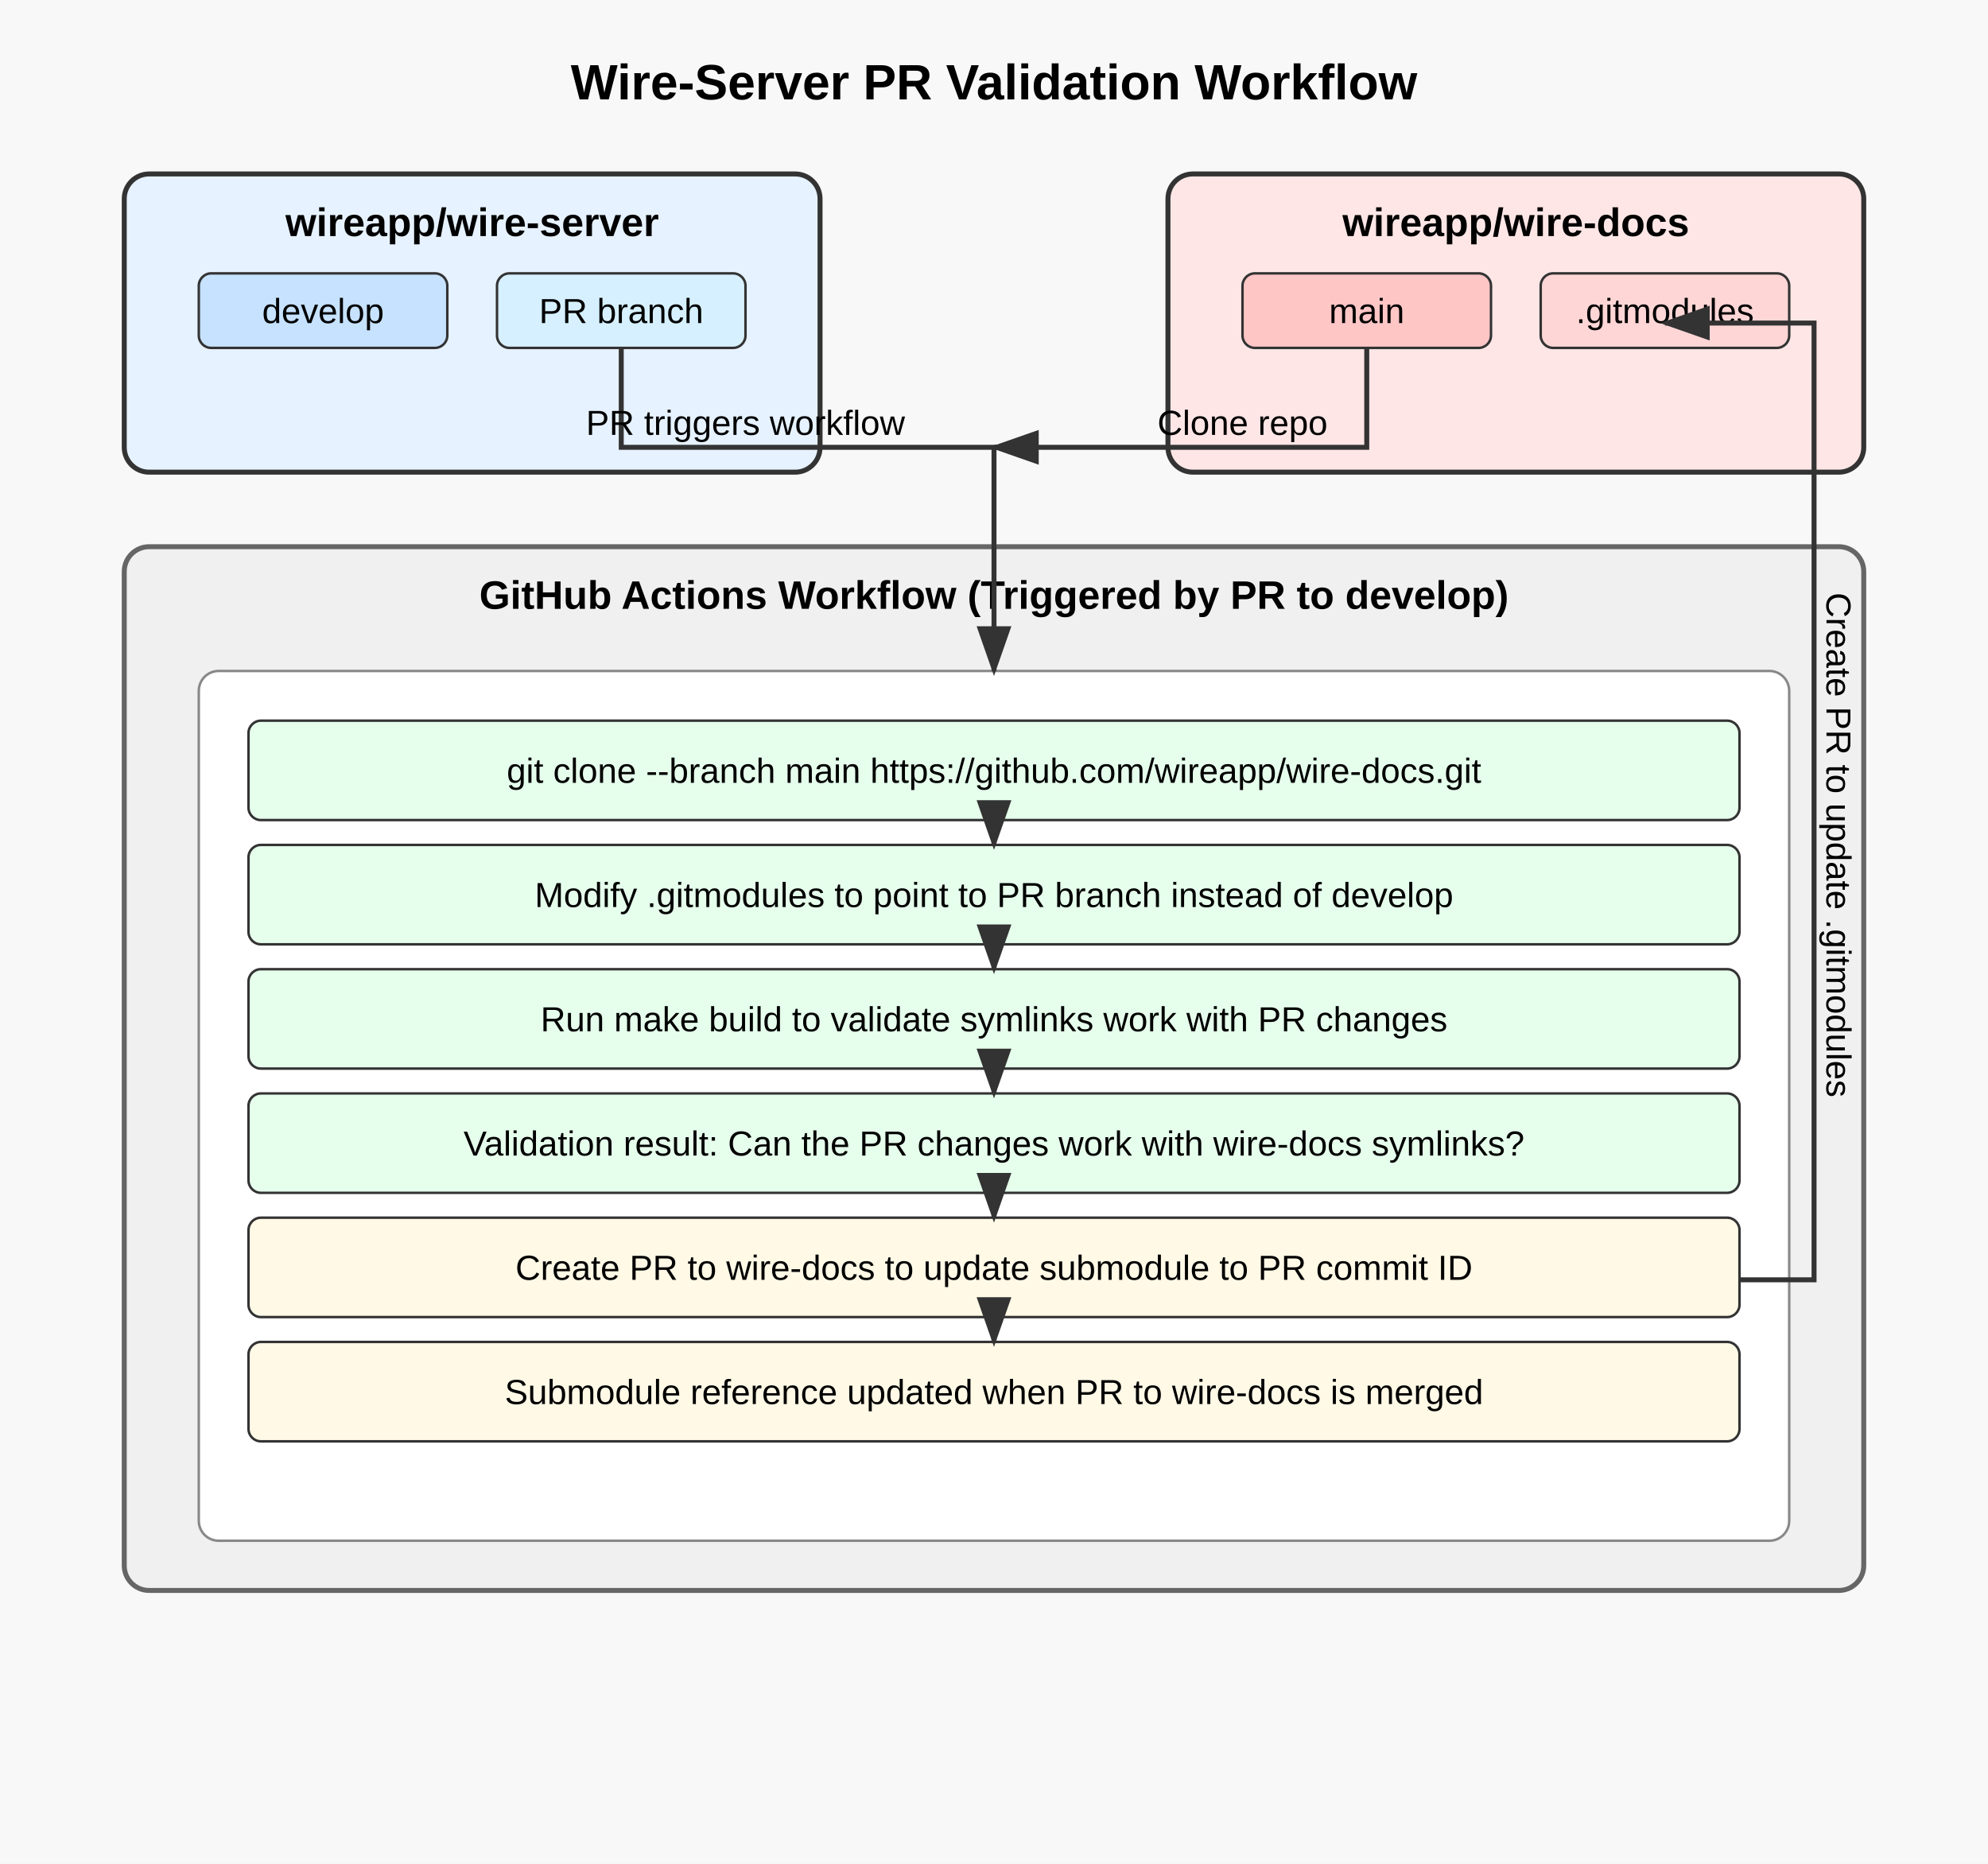
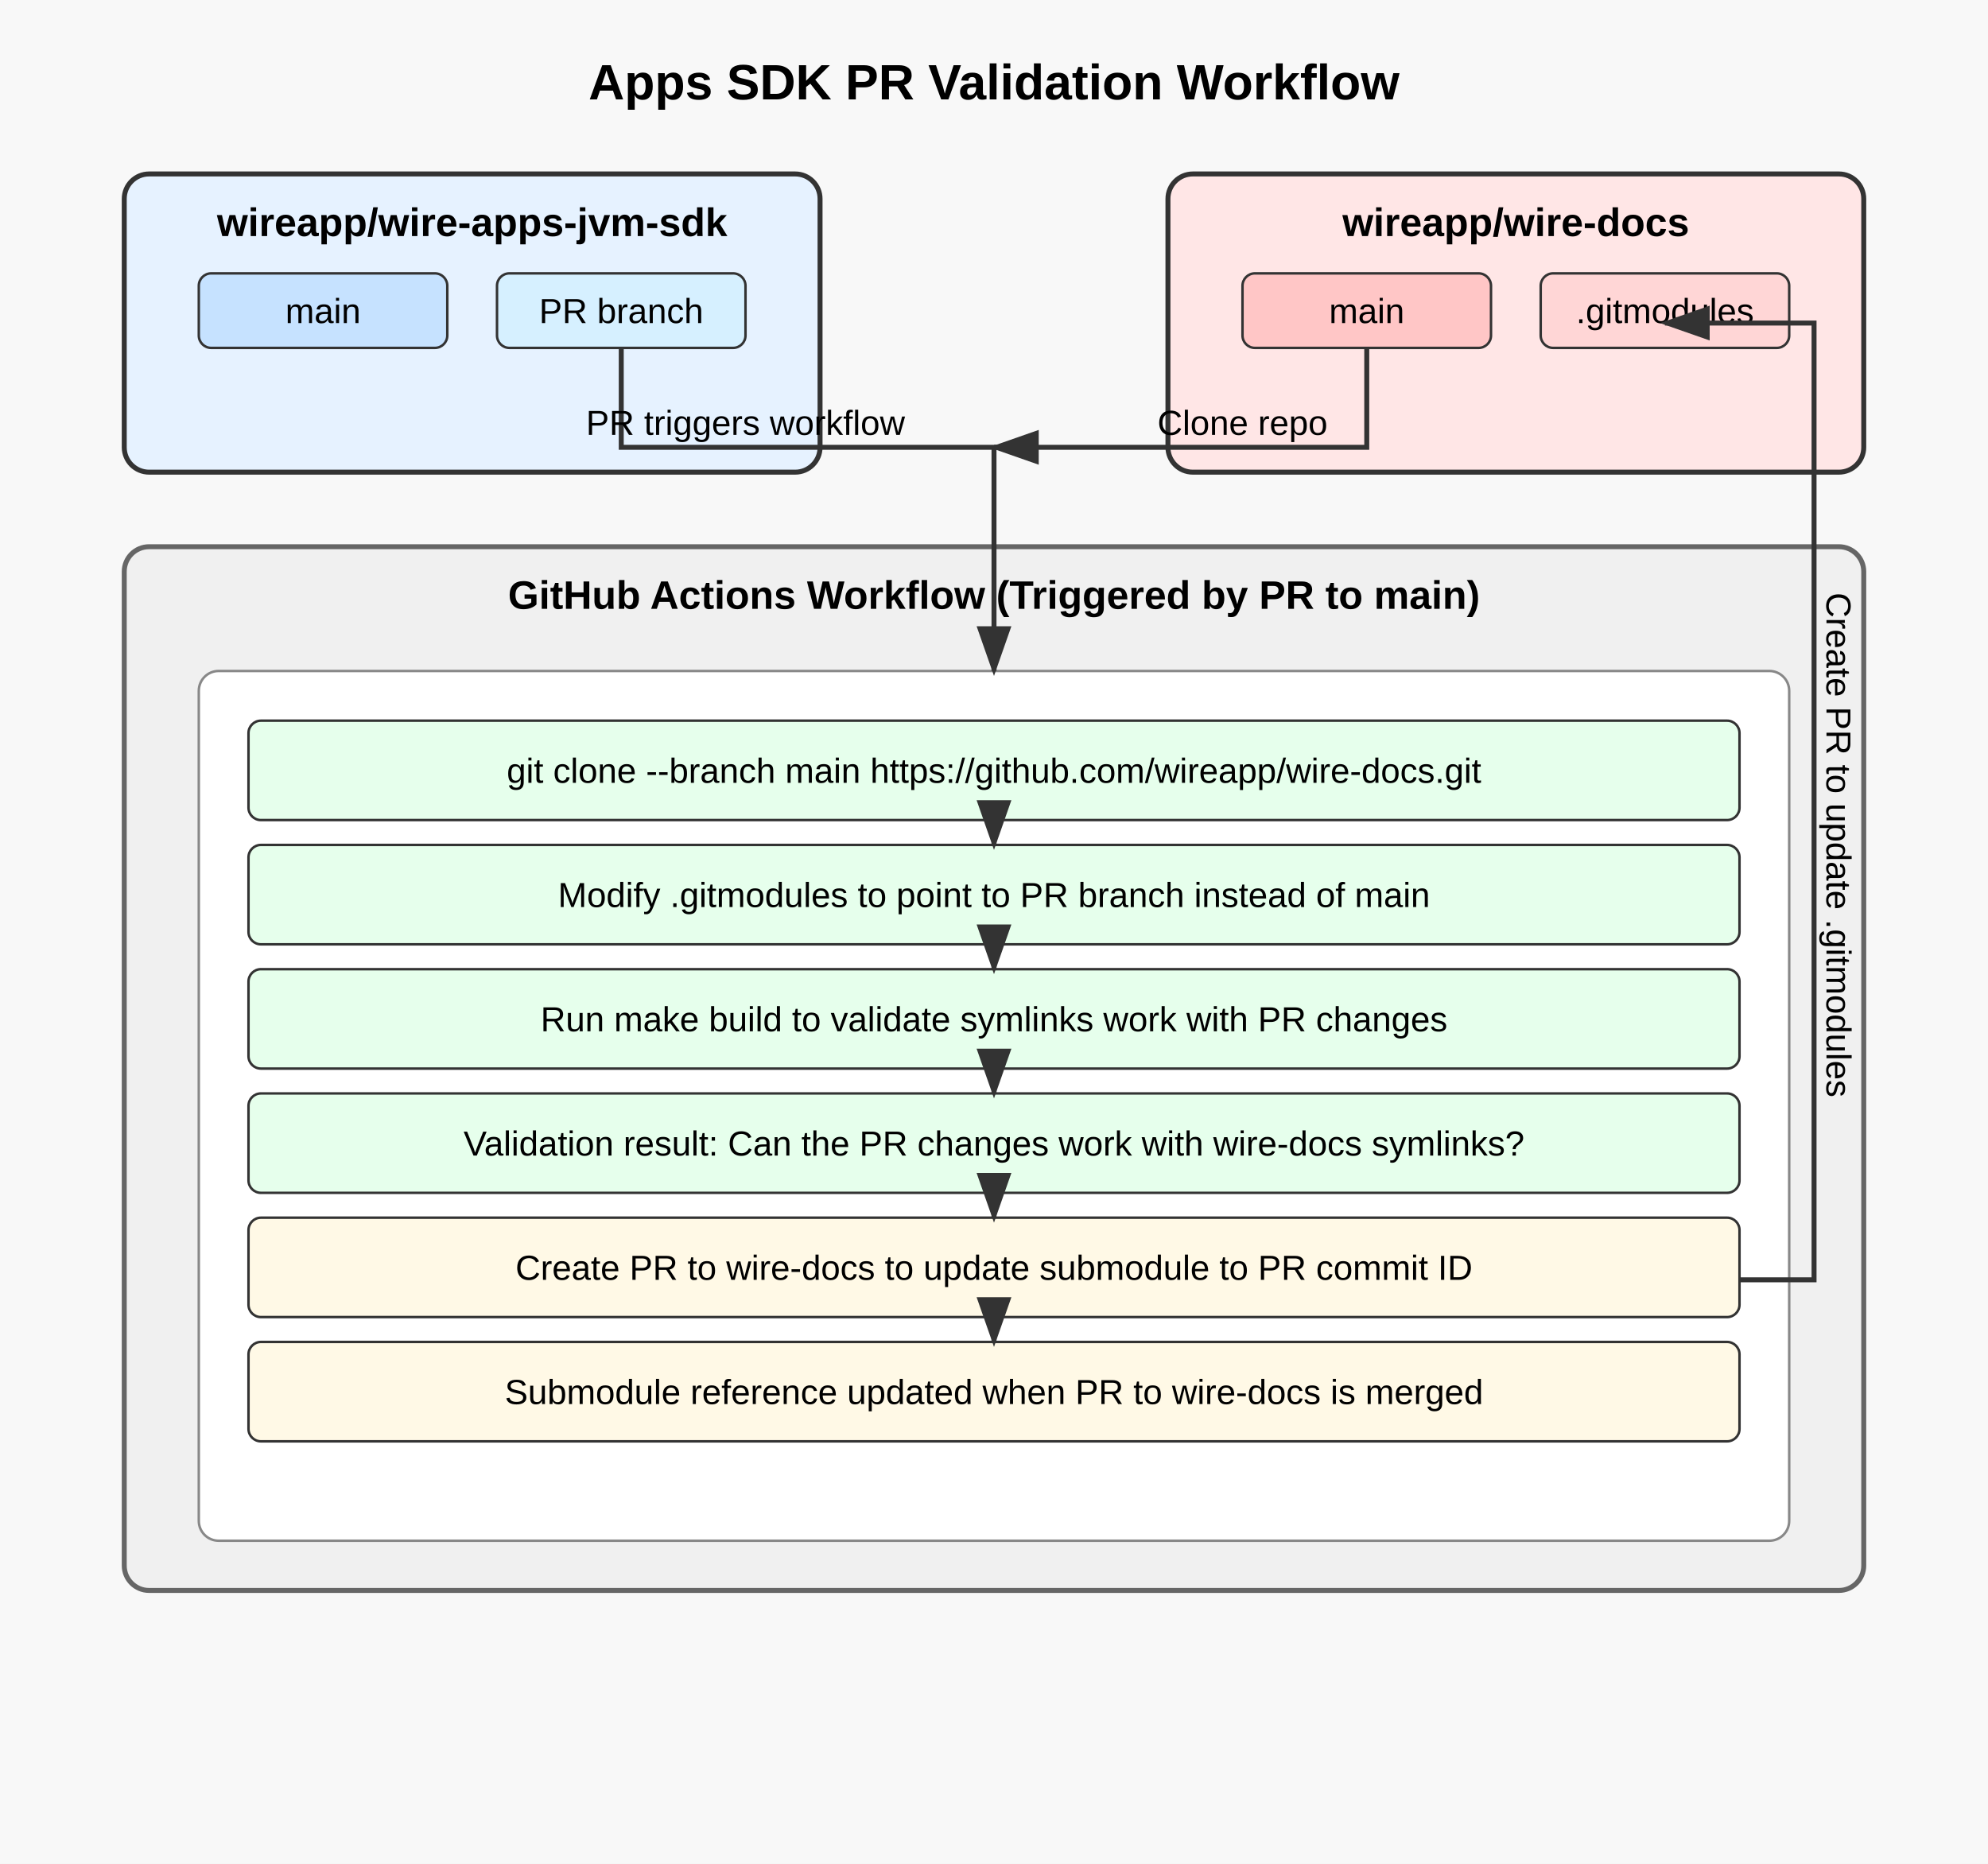
<svg xmlns="http://www.w3.org/2000/svg" viewBox="0 0 800 750">
  <rect width="800" height="750" fill="#f8f8f8" />
-   <text x="400" y="40" font-family="Arial" font-size="20" text-anchor="middle" font-weight="bold">Wire-Server PR Validation Workflow</text>
+   <text x="400" y="40" font-family="Arial" font-size="20" text-anchor="middle" font-weight="bold">Apps SDK PR Validation Workflow</text>
  <rect x="50" y="70" width="280" height="120" rx="10" ry="10" fill="#e6f2ff" stroke="#333" stroke-width="2" />
-   <text x="190" y="95" font-family="Arial" font-size="16" text-anchor="middle" font-weight="bold">wireapp/wire-server</text>
+   <text x="190" y="95" font-family="Arial" font-size="16" text-anchor="middle" font-weight="bold">wireapp/wire-apps-jvm-sdk</text>
  <rect x="80" y="110" width="100" height="30" rx="5" ry="5" fill="#c6e2ff" stroke="#333" stroke-width="1" />
-   <text x="130" y="130" font-family="Arial" font-size="14" text-anchor="middle">develop</text>
+   <text x="130" y="130" font-family="Arial" font-size="14" text-anchor="middle">main</text>
  <rect x="200" y="110" width="100" height="30" rx="5" ry="5" fill="#d6f0ff" stroke="#333" stroke-width="1" />
  <text x="250" y="130" font-family="Arial" font-size="14" text-anchor="middle">PR branch</text>
  <rect x="470" y="70" width="280" height="120" rx="10" ry="10" fill="#ffe6e6" stroke="#333" stroke-width="2" />
  <text x="610" y="95" font-family="Arial" font-size="16" text-anchor="middle" font-weight="bold">wireapp/wire-docs</text>
  <rect x="500" y="110" width="100" height="30" rx="5" ry="5" fill="#ffc6c6" stroke="#333" stroke-width="1" />
  <text x="550" y="130" font-family="Arial" font-size="14" text-anchor="middle">main</text>
  <rect x="620" y="110" width="100" height="30" rx="5" ry="5" fill="#ffd6d6" stroke="#333" stroke-width="1" />
  <text x="670" y="130" font-family="Arial" font-size="14" text-anchor="middle">.gitmodules</text>
  <rect x="50" y="220" width="700" height="420" rx="10" ry="10" fill="#f0f0f0" stroke="#666" stroke-width="2" />
-   <text x="400" y="245" font-family="Arial" font-size="16" text-anchor="middle" font-weight="bold">GitHub Actions Workflow (Triggered by PR to develop)</text>
+   <text x="400" y="245" font-family="Arial" font-size="16" text-anchor="middle" font-weight="bold">GitHub Actions Workflow (Triggered by PR to main)</text>
  <rect x="80" y="270" width="640" height="350" rx="8" ry="8" fill="#ffffff" stroke="#888" stroke-width="1" />
  <rect x="100" y="290" width="600" height="40" rx="5" ry="5" fill="#e6ffec" stroke="#333" stroke-width="1" />
  <text x="400" y="315" font-family="Arial" font-size="14" text-anchor="middle">git clone --branch main https://github.com/wireapp/wire-docs.git</text>
  <rect x="100" y="340" width="600" height="40" rx="5" ry="5" fill="#e6ffec" stroke="#333" stroke-width="1" />
-   <text x="400" y="365" font-family="Arial" font-size="14" text-anchor="middle">Modify .gitmodules to point to PR branch instead of develop</text>
+   <text x="400" y="365" font-family="Arial" font-size="14" text-anchor="middle">Modify .gitmodules to point to PR branch instead of main</text>
  <rect x="100" y="390" width="600" height="40" rx="5" ry="5" fill="#e6ffec" stroke="#333" stroke-width="1" />
  <text x="400" y="415" font-family="Arial" font-size="14" text-anchor="middle">Run make build to validate symlinks work with PR changes</text>
  <rect x="100" y="440" width="600" height="40" rx="5" ry="5" fill="#e6ffec" stroke="#333" stroke-width="1" />
  <text x="400" y="465" font-family="Arial" font-size="14" text-anchor="middle">Validation result: Can the PR changes work with wire-docs symlinks?</text>
  <rect x="100" y="490" width="600" height="40" rx="5" ry="5" fill="#fff9e6" stroke="#333" stroke-width="1" />
  <text x="400" y="515" font-family="Arial" font-size="14" text-anchor="middle">Create PR to wire-docs to update submodule to PR commit ID</text>
  <rect x="100" y="540" width="600" height="40" rx="5" ry="5" fill="#fff9e6" stroke="#333" stroke-width="1" />
  <text x="400" y="565" font-family="Arial" font-size="14" text-anchor="middle">Submodule reference updated when PR to wire-docs is merged</text>
  <path d="M250 140 L250 180 L400 180 L400 270" fill="none" stroke="#333" stroke-width="2" marker-end="url(#arrowhead)" />
  <text x="300" y="175" font-family="Arial" font-size="14" text-anchor="middle">PR triggers workflow</text>
  <path d="M550 140 L550 180 L400 180" fill="none" stroke="#333" stroke-width="2" marker-end="url(#arrowhead)" />
  <text x="500" y="175" font-family="Arial" font-size="14" text-anchor="middle">Clone repo</text>
  <path d="M400 330 L400 340" fill="none" stroke="#333" stroke-width="2" marker-end="url(#arrowhead)" />
  <path d="M400 380 L400 390" fill="none" stroke="#333" stroke-width="2" marker-end="url(#arrowhead)" />
  <path d="M400 430 L400 440" fill="none" stroke="#333" stroke-width="2" marker-end="url(#arrowhead)" />
  <path d="M400 480 L400 490" fill="none" stroke="#333" stroke-width="2" marker-end="url(#arrowhead)" />
  <path d="M400 530 L400 540" fill="none" stroke="#333" stroke-width="2" marker-end="url(#arrowhead)" />
  <path d="M700 515 L730 515 L730 130 L670 130" fill="none" stroke="#333" stroke-width="2" marker-end="url(#arrowhead)" />
  <text x="735" y="340" font-family="Arial" font-size="14" text-anchor="middle" transform="rotate(90, 735, 340)">Create PR to update .gitmodules</text>
  <defs>
    <marker id="arrowhead" markerWidth="10" markerHeight="7" refX="9" refY="3.5" orient="auto">
      <polygon points="0 0, 10 3.5, 0 7" fill="#333" />
    </marker>
  </defs>
</svg>
